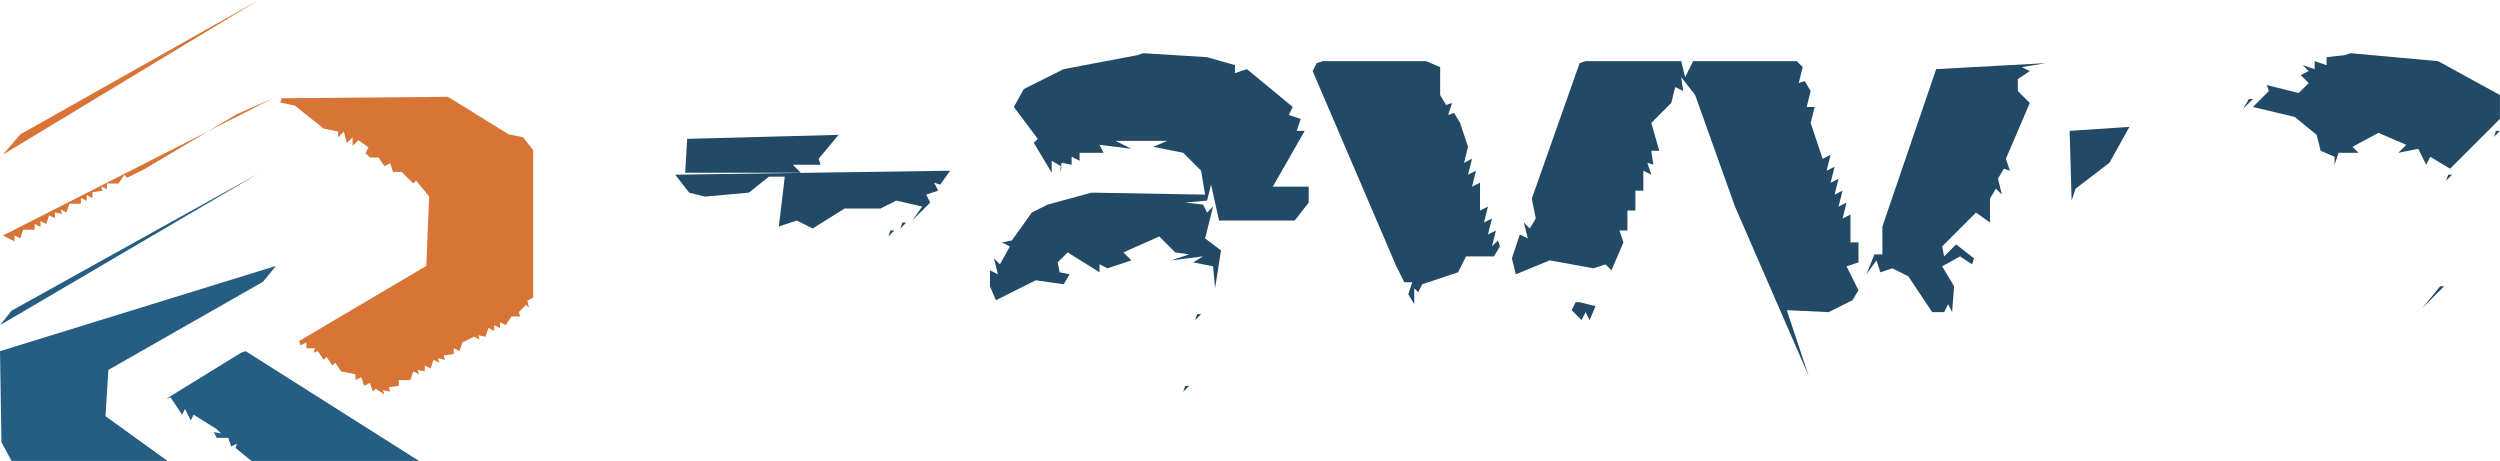
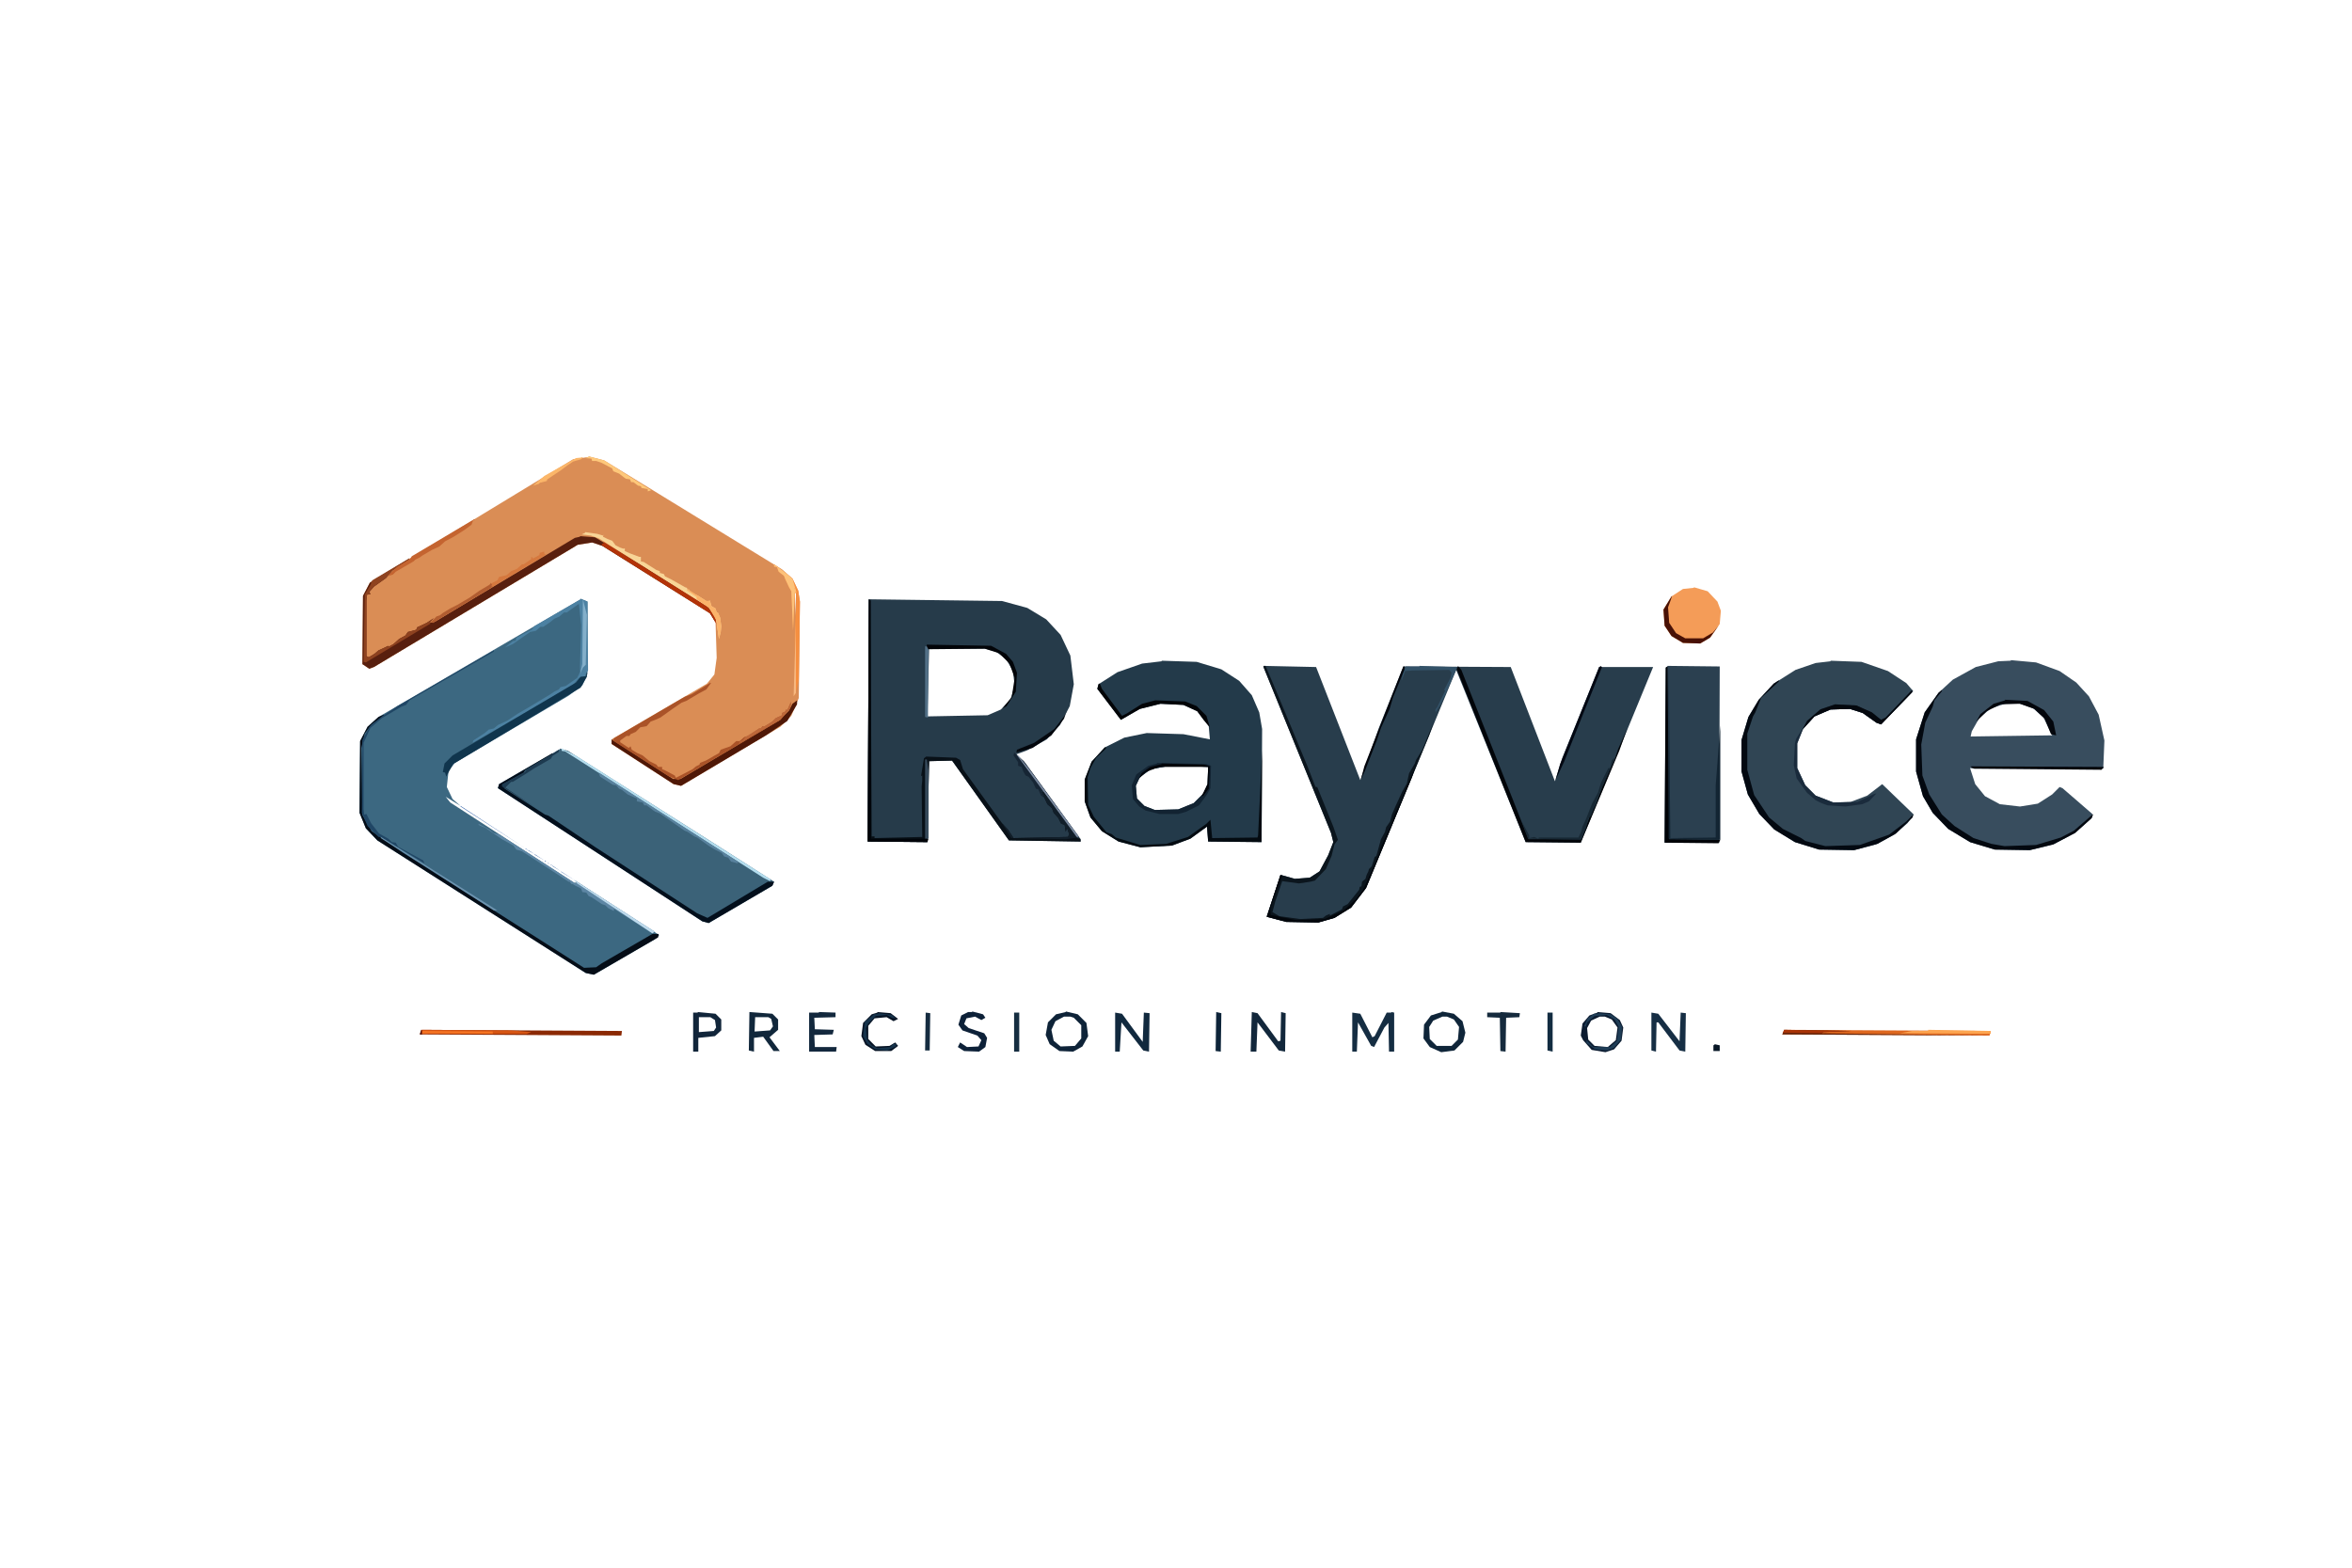
- <svg xmlns="http://www.w3.org/2000/svg" viewBox="0 0 627.5 115.7">
-   <path d="M64.92 0.00L5.08 33.73L0.73 38.81Z M68.55 24.66L59.48 28.65L36.27 42.44L31.92 44.61L31.19 43.89L29.74 46.06L26.84 46.06L26.84 47.51L25.39 46.79L25.75 47.88L23.21 48.24L23.21 49.69L21.76 48.96L21.76 50.41L20.31 49.69L20.31 51.14L17.41 51.14L16.68 53.32L15.23 52.59L15.60 53.68L13.78 53.32L13.78 54.77L12.33 54.04L11.61 56.22L10.16 55.49L10.16 56.94L8.70 56.22L8.70 57.67L5.80 57.67L5.08 59.84L3.63 59.12L3.63 60.57L0.73 59.12Z M70.73 24.66L70.36 25.75L73.99 26.48L81.24 32.28L84.87 33.01L84.87 34.46L86.32 33.01L87.05 35.91L88.50 34.46L88.50 36.63L89.95 35.18L92.49 36.99L91.76 38.45L92.85 39.53L95.03 39.53L96.48 41.71L97.93 40.98L98.65 43.16L100.83 43.16L103.73 46.06L104.46 45.34L107.72 49.33L107.00 66.74L75.08 85.60L75.44 86.68L76.89 85.96L76.89 87.41L79.07 87.41L78.71 88.50L79.79 88.14L81.24 90.31L81.97 89.59L83.42 91.76L84.15 91.04L85.60 93.21L89.22 93.94L89.22 95.39L90.67 94.66L91.40 96.84L92.85 96.11L93.58 98.29L94.30 97.57L96.48 99.02L96.11 97.93L97.93 98.29L97.57 97.20L100.10 96.84L100.10 95.39L103.01 95.39L103.73 93.21L105.18 93.94L104.82 92.85L106.63 93.21L106.63 91.76L108.08 92.49L108.81 90.31L110.26 91.04L109.90 89.95L111.71 90.31L111.35 89.22L113.89 88.86L113.89 87.41L115.34 88.14L116.06 85.96L118.96 84.51L120.42 85.23L120.05 84.15L121.87 84.51L122.59 82.33L124.04 83.06L124.04 81.61L125.49 82.33L125.49 80.88L126.94 81.61L128.39 79.43L130.57 79.43L130.21 78.34L132.02 76.53L132.75 77.25L132.38 75.44L133.83 74.72L133.83 37.72L131.30 34.46L127.67 33.73L112.44 24.30Z M80.88 30.47L80.88 31.19Z M82.33 31.19L82.33 31.92Z M130.93 35.54L131.30 35.91Z M108.45 50.78L108.45 51.50Z" fill="#D77436" />
-   <path d="M64.92 43.52L2.90 77.98L0.00 81.61Z M69.27 66.74L66.01 70.73L27.20 92.85L26.48 104.46L42.07 115.70L2.90 115.70L0.36 110.98L0.00 88.14Z M60.57 88.50L41.71 100.10L42.80 99.74L45.70 104.09L46.43 102.64L47.88 105.54L48.60 104.09L54.40 107.72L55.49 108.81L53.68 108.45L54.40 109.90L57.31 109.90L58.03 112.07L59.48 111.35L59.12 112.44L63.11 115.70L105.18 115.70L61.66 88.14Z M0.36 114.61L0.73 114.97Z" fill="#265E83" />
-   <path d="M285.48 13.85L266.98 17.35L256.98 22.35L254.48 26.85L260.48 34.85L259.48 35.85L263.98 43.35L263.98 40.35L266.48 41.85L265.98 43.35L266.48 40.85L268.98 41.35L268.98 39.35L270.98 40.35L270.98 38.35L276.98 38.35L275.98 36.35L283.98 37.35L279.98 35.35L292.98 35.35L289.48 36.85L296.98 38.35L301.48 42.85L302.48 48.85L273.98 48.35L262.98 51.35L258.98 53.35L253.98 60.35L251.48 60.85L253.48 61.85L250.98 66.35L249.48 64.85L250.48 68.85L248.48 67.85L248.48 71.85L249.98 75.35L259.98 70.35L266.98 71.35L268.48 68.85L265.98 68.35L265.48 65.85L267.98 63.35L275.98 68.35L275.98 66.35L277.98 67.35L283.98 65.35L281.98 63.35L290.98 59.35L294.98 63.35L298.48 63.85L293.98 65.35L301.98 64.35L299.48 65.85L304.48 66.85L304.98 72.35L306.48 62.85L302.48 59.85L304.48 51.85L302.98 53.35L301.98 51.35L297.48 50.85L302.98 50.35L303.98 46.35L305.98 55.35L324.98 55.35L328.48 50.85L328.48 46.85L319.48 46.85L327.48 32.85L325.48 32.85L326.48 29.85L323.48 28.85L324.48 26.85L312.98 17.35L309.98 18.35L309.98 16.35L302.98 14.35L286.98 13.35Z M588.48 13.85L583.98 14.35L583.98 16.35L580.98 15.35L580.98 17.35L577.98 16.35L579.48 17.85L577.48 18.85L579.48 20.85L576.98 23.35L568.98 21.35L569.48 22.85L565.48 26.85L575.98 29.35L581.48 33.85L582.48 37.85L585.98 39.35L585.98 41.35L586.98 38.35L591.98 38.35L590.48 36.85L596.98 33.35L603.98 36.35L601.98 38.35L606.98 37.35L608.98 41.35L609.98 39.35L614.98 42.35L627.48 29.85L627.48 23.85L611.98 15.35L589.98 13.35Z M170.48 15.85L170.48 16.85Z M330.48 15.85L329.48 17.85L350.48 66.85L352.48 70.85L354.48 70.85L353.48 73.85L354.98 76.35L354.98 72.35L355.98 73.35L356.98 71.35L365.98 68.35L367.98 64.35L374.98 64.35L376.48 61.85L375.98 60.35L374.48 61.85L375.48 57.85L373.48 58.85L374.48 54.85L372.48 55.85L373.48 51.85L371.48 52.85L371.48 45.85L369.48 46.85L370.48 42.85L368.48 43.85L369.48 39.85L367.48 40.85L368.48 36.85L366.48 30.85L364.98 28.35L363.48 28.85L364.48 25.85L362.98 26.35L361.48 23.85L361.48 16.85L357.98 15.35L331.98 15.35Z M396.48 15.85L384.48 49.85L385.48 54.85L383.98 57.35L382.48 55.85L383.48 59.85L381.48 58.85L379.48 64.85L380.48 68.85L388.98 65.35L399.98 67.35L402.98 66.35L404.48 67.85L407.48 60.85L406.48 57.85L408.48 57.85L408.48 52.85L410.48 52.85L410.48 47.85L412.48 47.85L412.48 42.85L414.48 43.85L413.48 40.85L414.98 41.35L414.48 37.85L416.48 37.85L414.48 30.85L419.48 25.85L420.48 21.85L422.48 22.85L421.98 19.35L425.48 23.85L435.48 51.85L453.98 94.35L448.48 77.85L458.98 78.35L464.98 75.35L466.48 72.85L463.48 66.85L466.48 65.85L466.48 60.85L464.48 60.85L464.48 53.85L462.48 54.85L463.48 50.85L461.48 51.85L462.48 47.85L460.48 48.85L461.48 44.85L459.48 45.85L460.48 41.85L458.48 42.85L459.48 38.85L457.48 39.85L454.48 30.85L455.48 26.85L453.48 26.85L454.48 22.85L452.98 20.35L451.48 20.85L452.48 16.85L450.98 15.35L424.98 15.35L422.98 19.35L421.98 15.35L397.98 15.35Z M486.48 15.85L486.48 16.85Z M513.48 15.85L507.48 16.85L509.48 17.85L506.48 19.85L506.48 22.85L509.48 25.85L503.48 39.85L504.48 42.85L502.98 42.35L501.48 44.85L502.48 48.85L500.98 47.35L499.48 49.85L499.48 55.85L495.98 53.35L487.48 61.85L487.98 64.35L490.98 61.35L495.48 64.85L494.98 66.35L491.98 64.35L487.48 66.85L490.48 71.85L489.98 78.35L488.98 76.35L487.98 78.35L484.98 78.35L478.98 69.35L474.98 67.35L471.98 68.35L470.98 65.35L468.48 68.85L470.48 63.85L472.48 63.85L472.48 56.85L485.98 17.35Z M518.48 15.85L518.98 16.35Z M172.48 16.85L172.48 17.85Z M396.48 16.85L396.98 17.35Z M450.48 16.85L450.48 17.85Z M513.48 17.85L513.98 18.35Z M518.48 17.85L518.48 18.85Z M575.48 17.85L575.98 18.35Z M614.48 17.85L614.98 18.35Z M312.48 18.85L312.98 19.35Z M573.48 18.85L573.98 19.35Z M571.48 19.85L571.98 20.35Z M168.48 20.85L168.48 21.85Z M622.48 21.85L622.98 22.35Z M318.48 22.85L318.98 23.35Z M362.48 22.85L362.98 23.35Z M452.48 22.85L452.98 23.35Z M511.48 22.85L511.98 23.35Z M319.48 23.85L319.98 24.35Z M484.48 23.85L484.98 24.35Z M320.48 24.85L320.98 25.35Z M420.48 24.85L420.48 25.85Z M510.48 24.85L510.98 25.35Z M564.48 24.85L562.98 27.35L565.48 24.85Z M239.48 25.85L239.48 26.85Z M321.48 25.85L321.98 26.35Z M211.48 26.85L211.48 27.85Z M322.48 26.85L322.98 27.35Z M419.48 27.85L419.98 28.35Z M509.48 27.85L509.48 28.85Z M324.48 29.85L324.98 30.35Z M455.48 29.85L455.98 30.35Z M364.48 30.85L364.98 31.35Z M418.48 30.85L418.98 31.35Z M508.48 30.85L508.98 31.35Z M541.48 30.85L541.48 31.85Z M559.48 30.85L559.98 31.35Z M238.48 31.85L238.48 32.85Z M534.48 31.85L529.48 40.85L520.98 47.35L519.98 50.35L519.48 32.85Z M239.48 32.85L239.48 33.85Z M417.48 32.85L417.48 33.85Z M456.48 32.85L456.98 33.35Z M507.48 32.85L507.98 33.35Z M626.48 32.85L625.98 34.35L627.48 32.85Z M210.48 33.85L205.48 39.85L205.98 41.35L198.98 41.35L200.98 43.35L171.98 43.35L172.48 34.85Z M365.48 33.85L365.48 34.85Z M557.48 33.85L557.98 34.35Z M327.48 34.85L327.48 35.85Z M457.48 34.85L457.48 35.85Z M416.48 35.85L416.98 36.35Z M506.48 35.85L506.98 36.35Z M556.48 35.85L556.98 36.35Z M366.48 36.85L366.48 37.85Z M594.48 36.85L594.98 37.35Z M599.48 36.85L595.98 37.35Z M168.48 37.85L168.48 38.85Z M505.48 37.85L505.48 38.85Z M555.48 37.85L555.98 38.35Z M237.48 38.85L237.48 39.85Z M328.48 38.85L328.98 39.35Z M605.48 38.85L605.98 39.35Z M167.48 39.85L164.98 40.35Z M554.48 39.85L554.48 40.85Z M238.48 40.85L238.48 41.85Z M504.48 40.85L504.98 41.35Z M236.48 41.85L236.48 42.85Z M238.48 42.85L235.98 46.35L234.48 45.85L235.48 47.85L232.48 48.85L233.48 50.85L228.98 55.35L231.48 51.85L224.98 50.35L220.98 52.35L211.98 52.35L203.98 57.35L199.98 55.35L195.48 56.85L196.98 44.35L192.98 44.35L187.98 48.35L176.98 49.35L172.98 48.35L169.48 43.85Z M478.48 42.85L478.98 43.35Z M553.48 42.85L553.48 43.85Z M235.48 43.85L235.48 44.85Z M614.48 43.85L613.98 45.35L615.48 43.85Z M329.48 44.85L329.48 45.85Z M477.48 45.85L477.98 46.35Z M502.48 45.85L502.98 46.35Z M552.48 45.85L552.48 46.85Z M580.48 46.85L580.98 47.35Z M305.48 48.85L305.48 49.85Z M285.48 49.85L281.98 50.35Z M385.48 49.85L385.48 50.85Z M500.48 50.85L500.98 51.35Z M551.48 50.85L551.48 51.85Z M383.48 52.85L383.48 53.85Z M498.48 52.85L498.48 53.85Z M578.48 52.85L578.98 53.35Z M346.48 54.85L346.98 55.35Z M226.48 55.85L225.98 57.35L227.48 55.85Z M407.48 55.85L407.98 56.35Z M496.48 55.85L496.98 56.35Z M223.48 57.85L222.98 59.35L224.48 57.85Z M495.48 57.85L495.48 58.85Z M497.48 57.85L497.98 58.35Z M257.48 58.85L254.48 60.85L253.98 64.35L259.48 61.85L260.48 59.85L258.48 58.85Z M348.48 59.85L348.98 60.35Z M405.48 59.85L405.48 60.85Z M494.48 60.85L494.98 61.35Z M349.48 61.85L349.98 62.35Z M381.48 61.85L381.48 62.85Z M551.48 61.85L551.48 62.85Z M404.48 62.85L404.98 63.35Z M495.48 62.85L495.98 63.35Z M376.48 63.85L376.48 64.85Z M466.48 63.85L466.98 64.35Z M380.48 64.85L380.48 65.85Z M403.48 64.85L403.48 65.85Z M578.48 64.85L578.98 65.35Z M182.48 65.85L176.98 66.35Z M467.48 65.85L467.48 66.85Z M377.48 66.85L377.48 67.85Z M493.48 67.85L493.98 68.35Z M579.48 67.85L579.98 68.35Z M352.48 68.85L352.98 69.35Z M552.48 68.85L552.48 69.85Z M402.48 69.85L402.48 70.85Z M490.48 69.85L490.98 70.35Z M492.48 69.85L492.98 70.35Z M401.48 71.85L401.48 72.85Z M402.48 71.85L402.48 72.85Z M491.48 71.85L491.48 72.85Z M581.48 71.85L581.98 72.35Z M612.48 71.85L607.98 77.35L613.48 71.85Z M614.48 71.85L614.98 72.35Z M553.48 72.85L553.98 73.35Z M194.48 73.85L192.48 74.85Z M302.48 74.85L302.48 75.85Z M400.48 74.85L400.98 75.35Z M490.48 74.85L490.98 75.35Z M395.48 75.85L394.48 77.85L396.98 80.35L397.98 78.35L398.98 80.35L400.48 76.85L396.48 75.85Z M554.48 75.85L554.98 76.35Z M398.48 76.85L398.48 77.85Z M586.48 76.85L586.98 77.35Z M620.48 76.85L620.98 77.35Z M555.48 77.85L555.98 78.35Z M605.48 77.85L605.98 78.35Z M300.48 78.85L299.98 80.35L301.48 78.85Z M603.48 78.85L603.98 79.35Z M488.48 79.85L488.98 80.35Z M556.48 79.85L556.98 80.35Z M593.48 79.85L593.98 80.35Z M599.48 79.85L599.98 80.35Z M248.48 80.85L248.48 81.85Z M357.48 81.85L357.48 82.85Z M397.48 81.85L397.48 82.85Z M487.48 81.85L487.48 82.85Z M557.48 81.85L557.98 82.35Z M626.48 81.85L626.98 82.35Z M249.48 84.85L249.48 85.85Z M396.48 84.85L396.98 85.35Z M486.48 84.85L486.98 85.35Z M559.48 84.85L559.98 85.35Z M359.48 86.85L359.48 87.85Z M395.48 86.85L395.48 87.85Z M485.48 86.85L485.48 87.85Z M561.48 87.85L561.98 88.35Z M394.48 89.85L394.98 90.35Z M484.48 89.85L484.98 90.35Z M393.48 91.85L393.48 92.85Z M483.48 91.85L483.48 92.85Z M623.48 93.85L623.98 94.35Z M392.48 94.85L392.98 95.35Z M482.48 94.85L482.98 95.35Z M569.48 94.85L569.98 95.35Z M454.48 95.85L454.48 96.85Z M620.48 95.85L620.98 96.35Z M297.48 96.85L296.98 98.35L298.48 96.85Z M391.48 96.85L391.48 97.85Z M456.48 96.85L456.98 97.35Z M481.48 96.85L481.98 97.35Z M572.48 96.85L572.98 97.35Z M574.48 97.85L574.98 98.35Z M617.48 97.85L617.98 98.35Z M364.48 98.85L364.48 99.85Z M455.48 98.85L455.98 99.35Z M576.48 98.85L576.98 99.35Z M615.48 98.85L615.98 99.35Z M390.48 99.85L390.98 100.35Z M480.48 99.85L480.98 100.35Z M579.48 99.85L579.98 100.35Z M612.48 99.85L612.98 100.35Z M456.48 100.85L456.98 101.35Z M582.48 100.85L582.98 101.35Z M609.48 100.85L609.98 101.35Z M586.48 101.85L586.98 102.35Z M604.48 101.85L604.98 102.35Z" fill="#224A67" />
+ <svg xmlns="http://www.w3.org/2000/svg" version="1.1" width="4242" height="2828" viewBox="0 0 4096 2731" role="img">
+   <path d="M1025 795 L1052 802 L1362 992 L1380 1008 L1390 1029 L1393 1048 L1391 1216 L1378 1247 L1359 1266 L1186 1369 L1173 1366 L1065 1296 L1065 1288 L1231 1191 L1244 1175 L1248 1146 L1246 1084 L1236 1068 L1049 951 L1031 945 L1006 949 L651 1162 L643 1165 L631 1157 L632 1038 L644 1015 L998 800 L1025 796 Z M1383 1024 L1384 1027 L1384 1024 Z M1384 1032 L1386 1073 L1386 1032 Z " fill="#DA8D55" />
+   <path d="M1011 1043 L1023 1048 L1023 1174 L1014 1194 L990 1212 L792 1329 L781 1343 L778 1371 L788 1392 L802 1404 L776 1388 L784 1398 L1000 1538 L1005 1537 L1000 1533 L1148 1629 L1139 1637 L1034 1698 L1020 1695 L657 1464 L637 1443 L626 1416 L627 1291 L640 1266 L659 1249 L1011 1044 Z " fill="#3C6881" />
+   <path d="M2201 1160 L2292 1162 L2369 1359 L2401 1269 L2444 1161 L2631 1162 L2708 1361 L2721 1320 L2785 1162 L2879 1162 L2753 1468 L2657 1467 L2536 1167 L2379 1547 L2353 1581 L2324 1599 L2296 1607 L2240 1606 L2206 1597 L2230 1524 L2255 1531 L2281 1529 L2298 1518 L2313 1490 L2322 1467 L2318 1451 L2200 1161 L2201 1161 Z " fill="#283D4C" />
+   <path d="M1513 1044 L1745 1047 L1789 1059 L1822 1079 L1847 1106 L1864 1142 L1870 1192 L1863 1230 L1846 1263 L1823 1288 L1789 1307 L1770 1314 L1786 1330 L1882 1462 L1882 1466 L1757 1464 L1658 1325 L1618 1326 L1615 1467 L1511 1466 L1513 1045 Z M1618 1130 L1615 1248 L1720 1246 L1743 1236 L1760 1218 L1767 1194 L1764 1169 L1752 1148 L1734 1135 L1715 1130 Z " fill="#263B4A" />
+   <path d="M3502 1150 L3546 1154 L3587 1169 L3616 1189 L3638 1213 L3655 1245 L3665 1290 L3663 1339 L3438 1339 L3431 1338 L3440 1366 L3457 1387 L3483 1401 L3518 1405 L3549 1400 L3574 1384 L3587 1371 L3592 1373 L3644 1418 L3644 1424 L3614 1451 L3576 1471 L3535 1481 L3474 1480 L3431 1467 L3393 1444 L3366 1416 L3349 1387 L3337 1344 L3337 1288 L3352 1241 L3376 1207 L3401 1184 L3441 1162 L3480 1152 L3502 1151 Z M3495 1225 L3467 1234 L3447 1251 L3434 1274 L3432 1283 L3574 1281 L3559 1250 L3541 1234 L3518 1226 L3513 1225 Z " fill="#384D5E" />
+   <path d="M2023 1151 L2084 1153 L2127 1166 L2158 1186 L2180 1211 L2193 1241 L2198 1270 L2197 1467 L2104 1466 L2102 1440 L2073 1461 L2041 1473 L1986 1476 L1948 1466 L1919 1448 L1899 1424 L1889 1396 L1889 1358 L1901 1327 L1924 1302 L1958 1285 L1997 1277 L2061 1279 L2107 1288 L2105 1265 L2085 1239 L2061 1228 L2021 1226 L1985 1235 L1952 1254 L1911 1200 L1913 1192 L1946 1171 L1989 1156 L2023 1152 Z M2037 1334 L2004 1340 L1985 1354 L1978 1369 L1980 1391 L1993 1404 L2011 1411 L2052 1410 L2079 1399 L2096 1382 L2103 1366 L2104 1336 L2059 1334 Z " fill="#233A4A" />
+   <path d="M3188 1151 L3242 1153 L3288 1169 L3320 1190 L3332 1204 L3276 1262 L3268 1259 L3244 1242 L3222 1235 L3188 1236 L3160 1248 L3140 1270 L3130 1295 L3130 1338 L3144 1368 L3162 1386 L3193 1398 L3223 1397 L3252 1386 L3278 1366 L3333 1419 L3322 1434 L3299 1454 L3267 1471 L3229 1481 L3168 1480 L3126 1467 L3090 1445 L3064 1418 L3044 1384 L3033 1344 L3033 1289 L3045 1249 L3063 1219 L3089 1191 L3127 1167 L3162 1155 L3188 1152 Z " fill="#304554" />
+   <path d="M975 1304 L989 1308 L1243 1469 L1348 1536 L1345 1543 L1234 1608 L1223 1605 L867 1373 L869 1366 L975 1305 Z " fill="#3B6278" />
+   <path d="M2904 1160 L2995 1161 L2994 1468 L2899 1468 L2901 1163 L2904 1161 Z " fill="#2B4050" />
+   <path d="M1010 934 L1036 936 L1119 986 L1233 1058 L1246 1076 L1246 1084 L1236 1068 L1049 951 L1031 945 L1006 949 L651 1162 L643 1165 L631 1157 L632 1038 L644 1015 L714 972 L683 994 L672 1007 L651 1022 L643 1031 L645 1035 L639 1036 L638 1046 L638 1143 L642 1145 L652 1139 L659 1133 L670 1128 L676 1125 L676 1127 L685 1122 L695 1113 L706 1107 L710 1101 L725 1097 L726 1093 L743 1085 L755 1077 L748 1085 L759 1082 L1001 937 L1010 935 Z M641 1031 L642 1031 Z M694 1114 L695 1114 Z " fill="#581F0E" />
+   <path d="M2950 1023 L2974 1030 L2991 1048 L2997 1064 L2995 1087 L2979 1110 L2961 1121 L2931 1120 L2911 1108 L2899 1090 L2897 1062 L2911 1039 L2931 1026 L2950 1024 Z " fill="#F49C58" />
+   <path d="M1513 1044 L1516 1046 L1517 1260 L1518 1457 L1523 1457 L1523 1460 L1606 1458 L1605 1370 L1606 1360 L1606 1351 L1604 1352 L1609 1321 L1613 1318 L1665 1320 L1672 1324 L1677 1340 L1745 1434 L1756 1446 L1765 1460 L1860 1458 L1862 1453 L1858 1442 L1856 1449 L1854 1437 L1848 1435 L1843 1425 L1835 1416 L1832 1408 L1824 1401 L1817 1386 L1814 1380 L1819 1380 L1876 1460 L1881 1461 L1882 1466 L1757 1464 L1658 1325 L1618 1326 L1615 1467 L1511 1466 L1513 1045 Z M1605 1409 L1605 1410 Z M1604 1452 L1604 1453 Z " fill="#081017" />
+   <path d="M2201 1160 L2204 1160 L2226 1212 L2277 1335 L2291 1371 L2294 1371 L2322 1440 L2330 1463 L2324 1471 L2319 1491 L2309 1514 L2290 1534 L2282 1536 L2262 1539 L2233 1535 L2228 1550 L2221 1570 L2216 1589 L2228 1596 L2264 1601 L2304 1599 L2309 1595 L2316 1592 L2316 1595 L2337 1584 L2339 1579 L2347 1575 L2367 1550 L2368 1545 L2371 1544 L2372 1536 L2378 1531 L2380 1524 L2383 1518 L2384 1514 L2389 1509 L2394 1493 L2397 1491 L2405 1462 L2412 1449 L2414 1441 L2421 1431 L2424 1419 L2431 1403 L2442 1379 L2450 1365 L2454 1347 L2464 1330 L2466 1324 L2477 1306 L2498 1255 L2489 1281 L2379 1547 L2353 1581 L2324 1599 L2296 1607 L2240 1606 L2206 1597 L2230 1524 L2255 1531 L2281 1529 L2298 1518 L2313 1490 L2322 1467 L2318 1451 L2200 1161 L2201 1161 Z M2412 1448 L2413 1448 Z M2331 1458 L2331 1460 Z M2381 1516 L2381 1517 Z M2381 1518 L2381 1521 L2381 1519 Z " fill="#0B151D" />
+   <path d="M668 1244 L668 1247 L647 1262 L635 1278 L629 1303 L631 1420 L647 1448 L701 1485 L970 1656 L1017 1686 L1038 1685 L1048 1678 L1136 1627 L1147 1627 L1146 1633 L1034 1698 L1020 1695 L657 1464 L637 1443 L626 1416 L627 1291 L640 1266 L659 1249 L668 1245 Z " fill="#050D17" />
+   <path d="M962 1311 L962 1314 L914 1342 L912 1346 L874 1367 L879 1374 L949 1419 L955 1421 L1037 1476 L1214 1591 L1223 1595 L1232 1599 L1337 1536 L1348 1536 L1345 1543 L1234 1608 L1223 1605 L867 1373 L869 1366 L962 1312 Z " fill="#030F1C" />
+   <path d="M3382 1200 L3382 1204 L3369 1220 L3366 1231 L3353 1259 L3346 1297 L3348 1351 L3360 1384 L3382 1419 L3404 1439 L3437 1460 L3468 1470 L3491 1474 L3546 1472 L3589 1459 L3612 1447 L3642 1421 L3646 1418 L3642 1426 L3614 1451 L3576 1471 L3535 1481 L3474 1480 L3431 1467 L3393 1444 L3366 1416 L3349 1387 L3337 1344 L3337 1288 L3352 1241 L3376 1207 L3382 1202 Z " fill="#03080F" />
+   <path d="M3098 1184 L3098 1187 L3067 1216 L3057 1241 L3053 1248 L3043 1278 L3043 1341 L3055 1385 L3081 1424 L3105 1444 L3137 1460 L3144 1465 L3179 1474 L3239 1472 L3290 1454 L3320 1431 L3332 1419 L3331 1424 L3302 1452 L3270 1470 L3229 1481 L3168 1480 L3126 1467 L3090 1445 L3064 1418 L3044 1384 L3033 1344 L3033 1289 L3045 1249 L3063 1219 L3089 1191 L3098 1185 Z " fill="#030911" />
+   <path d="M1011 1043 L1023 1048 L1024 1168 L1020 1174 L1019 1179 L1008 1181 L997 1194 L823 1294 L824 1290 L844 1277 L851 1271 L860 1269 L867 1263 L884 1255 L902 1243 L921 1232 L956 1211 L965 1205 L973 1201 L976 1197 L985 1195 L1005 1181 L1010 1171 L1010 1161 L1012 1089 L1008 1052 L995 1061 L987 1067 L982 1067 L974 1074 L965 1078 L959 1083 L946 1092 L941 1092 L933 1099 L923 1101 L910 1110 L893 1122 L879 1128 L893 1117 L898 1116 L899 1111 L927 1096 L930 1091 L1011 1044 Z M946 1089 L947 1089 Z M935 1097 L935 1098 Z M934 1098 L934 1099 Z M838 1280 L838 1281 Z " fill="#4C81A2" />
+   <path d="M3107 1794 L3467 1796 L3465 1804 L3104 1802 L3107 1795 Z " fill="#DE671E" />
+   <path d="M1022 1168 L1022 1179 L1011 1198 L789 1331 L779 1349 L777 1353 L775 1346 L771 1345 L774 1330 L788 1316 L1003 1189 L1011 1179 L1020 1178 L1022 1170 Z " fill="#10354D" />
+   <path d="M733 1794 L1083 1796 L1082 1804 L731 1802 L733 1795 Z " fill="#8B2904" />
+   <path d="M1388 1219 L1388 1227 L1371 1256 L1334 1281 L1186 1369 L1173 1366 L1065 1296 L1065 1288 L1172 1357 L1185 1357 L1357 1255 L1374 1238 L1380 1226 L1388 1220 Z " fill="#4F1807" />
+   <path d="M2539 1160 L2545 1167 L2628 1376 L2660 1457 L2662 1462 L2754 1462 L2769 1421 L2779 1402 L2791 1369 L2813 1320 L2818 1305 L2834 1269 L2820 1308 L2753 1468 L2657 1467 L2537 1166 L2539 1161 Z " fill="#020509" />
+   <path d="M1236 1189 L1238 1190 L1230 1201 L1217 1208 L1195 1221 L1187 1224 L1171 1235 L1150 1250 L1141 1254 L1133 1257 L1126 1265 L1115 1267 L1107 1275 L1098 1279 L1096 1282 L1091 1282 L1080 1290 L1080 1293 L1095 1303 L1098 1300 L1100 1306 L1110 1312 L1119 1316 L1131 1326 L1143 1332 L1146 1336 L1153 1336 L1153 1340 L1158 1342 L1175 1351 L1177 1355 L1206 1340 L1212 1335 L1218 1332 L1219 1329 L1229 1325 L1238 1320 L1243 1317 L1252 1312 L1255 1306 L1272 1300 L1282 1291 L1288 1291 L1296 1284 L1303 1282 L1322 1269 L1325 1269 L1328 1265 L1332 1265 L1345 1257 L1351 1251 L1362 1246 L1362 1242 L1367 1240 L1369 1236 L1371 1237 L1378 1222 L1376 1234 L1359 1254 L1181 1359 L1164 1352 L1067 1290 L1069 1286 L1192 1214 L1205 1209 L1236 1190 Z M1096 1278 L1097 1278 Z M1095 1279 L1096 1279 Z M1221 1205 L1221 1206 Z M1328 1264 L1328 1265 Z M1219 1327 L1219 1328 Z M1220 1328 L1220 1329 Z " fill="#AA5328" />
+   <path d="M1926 1301 L1926 1304 L1909 1320 L1899 1338 L1894 1354 L1895 1402 L1905 1423 L1927 1450 L1936 1453 L1943 1459 L1986 1472 L2031 1470 L2069 1458 L2101 1435 L2108 1428 L2111 1460 L2190 1459 L2191 1455 L2198 1307 L2197 1467 L2104 1466 L2102 1440 L2073 1461 L2041 1473 L1986 1476 L1948 1466 L1919 1448 L1899 1424 L1889 1396 L1889 1358 L1901 1327 L1924 1302 L1926 1302 Z M2177 1458 L2177 1459 Z " fill="#040B11" />
+   <path d="M2904 1160 L2907 1462 L2996 1463 L2993 1469 L2899 1468 L2901 1163 L2904 1161 Z " fill="#000307" />
+   <path d="M3330 1201 L3330 1206 L3276 1262 L3268 1259 L3244 1242 L3222 1235 L3188 1236 L3160 1248 L3140 1270 L3130 1295 L3130 1338 L3144 1368 L3162 1386 L3193 1398 L3235 1397 L3262 1384 L3268 1382 L3255 1396 L3243 1401 L3214 1405 L3183 1403 L3177 1401 L3170 1398 L3162 1394 L3147 1381 L3134 1363 L3129 1356 L3124 1333 L3126 1295 L3128 1287 L3149 1254 L3172 1235 L3196 1227 L3233 1229 L3260 1241 L3276 1254 L3284 1250 L3330 1202 Z M3255 1393 L3256 1393 Z M3254 1394 L3255 1394 Z M3239 1401 L3240 1401 Z " fill="#1A2B3C" />
+   <path d="M2015 1329 L2101 1331 L2109 1334 L2108 1373 L2102 1384 L2088 1403 L2080 1407 L2066 1414 L2052 1418 L2019 1418 L1995 1412 L1984 1405 L1973 1392 L1971 1368 L1979 1349 L2000 1334 L2015 1330 Z M2037 1334 L2004 1340 L1985 1354 L1978 1369 L1980 1391 L1993 1404 L2011 1411 L2052 1410 L2079 1399 L2096 1382 L2103 1366 L2104 1336 L2059 1334 Z M1971 1363 L1971 1364 Z " fill="#122332" />
+   <path d="M2423 1763 L2428 1764 L2428 1832 L2419 1832 L2418 1782 L2411 1790 L2393 1824 L2388 1822 L2365 1781 L2363 1832 L2355 1832 L2355 1764 L2369 1766 L2390 1807 L2394 1805 L2415 1764 L2423 1764 Z " fill="#152D42" />
+   <path d="M1513 1044 L1516 1046 L1517 1461 L1617 1461 L1615 1467 L1511 1466 L1513 1045 Z " fill="#000409" />
+   <path d="M1022 926 L1022 927 Z M1019 927 L1040 930 L1050 933 L1051 931 L1050 935 L1058 939 L1066 942 L1072 950 L1080 954 L1086 956 L1088 955 L1088 960 L1097 964 L1113 970 L1116 970 L1116 978 L1121 979 L1143 993 L1149 995 L1149 998 L1156 1000 L1158 1004 L1170 1010 L1193 1023 L1196 1024 L1198 1028 L1199 1026 L1203 1032 L1216 1038 L1230 1047 L1234 1047 L1236 1046 L1239 1056 L1246 1060 L1248 1067 L1250 1067 L1254 1076 L1256 1091 L1255 1101 L1252 1113 L1247 1080 L1235 1059 L1043 938 L1029 933 L1013 931 L1019 928 Z M1043 930 L1043 931 Z " fill="#F8D597" />
+   <path d="M2180 1763 L2190 1765 L2226 1814 L2230 1813 L2231 1763 L2239 1765 L2238 1832 L2227 1830 L2190 1781 L2188 1832 L2178 1832 L2180 1764 Z " fill="#12273B" />
+   <path d="M1348 983 L1368 998 L1380 1008 L1390 1029 L1393 1048 L1391 1184 L1384 1213 L1384 1108 L1387 1035 L1384 1032 L1381 1098 L1378 1030 L1374 1023 L1367 1008 L1366 1005 L1365 1003 L1356 996 L1353 988 L1348 987 Z M1383 1024 L1384 1027 L1384 1024 Z " fill="#F68F40" />
+   <path d="M1942 1764 L1954 1766 L1990 1815 L1992 1764 L2002 1765 L2001 1832 L1991 1830 L1953 1781 L1950 1832 L1942 1832 L1942 1766 Z " fill="#11293E" />
+   <path d="M2876 1764 L2888 1766 L2925 1814 L2927 1764 L2936 1765 L2935 1832 L2925 1830 L2888 1781 L2885 1781 L2884 1832 L2876 1830 Z " fill="#162E44" />
+   <path d="M2511 1762 L2532 1766 L2547 1779 L2552 1799 L2548 1815 L2533 1830 L2510 1833 L2490 1824 L2479 1809 L2480 1785 L2492 1769 L2511 1763 Z M2512 1771 L2496 1778 L2489 1789 L2490 1810 L2502 1822 L2528 1822 L2539 1811 L2541 1789 L2532 1776 L2520 1771 Z " fill="#0F2539" />
+   <path d="M1856 1762 L1877 1767 L1892 1782 L1895 1805 L1885 1823 L1869 1832 L1845 1831 L1828 1819 L1821 1803 L1825 1781 L1839 1767 L1856 1763 Z M1853 1771 L1838 1779 L1831 1794 L1835 1813 L1847 1823 L1872 1822 L1883 1809 L1883 1786 L1870 1773 L1864 1771 Z " fill="#0E2338" />
+   <path d="M1305 1763 L1345 1766 L1355 1776 L1355 1794 L1340 1807 L1358 1831 L1347 1831 L1329 1806 L1313 1808 L1313 1832 L1304 1830 L1305 1764 Z M1315 1772 L1314 1797 L1341 1795 L1346 1788 L1343 1775 L1338 1772 Z " fill="#11273B" />
+   <path d="M2906 1160 L2909 1460 L2988 1459 L2988 1368 L2996 1263 L2996 1463 L2906 1461 Z " fill="#132533" />
+   <path d="M2782 1763 L2805 1765 L2821 1777 L2827 1790 L2824 1813 L2811 1828 L2796 1833 L2772 1829 L2757 1812 L2753 1804 L2756 1783 L2768 1769 L2782 1764 Z M2786 1771 L2771 1778 L2764 1791 L2766 1811 L2777 1822 L2800 1824 L2814 1812 L2817 1790 L2807 1776 L2795 1771 Z " fill="#0B1B30" />
+   <path d="M1051 944 L1232 1057 L1245 1074 L1248 1088 L1237 1069 L1048 950 L1048 947 L1051 947 Z " fill="#B33308" />
+   <path d="M833 1435 L852 1445 L859 1451 L870 1454 L1002 1539 L1005 1537 L1000 1533 L1140 1623 L1136 1626 L1069 1583 L1069 1587 L1059 1582 L1054 1577 L1048 1575 L1030 1563 L1025 1561 L1021 1555 L1014 1554 L1012 1548 L1002 1543 L997 1540 L995 1540 L992 1536 L990 1536 L975 1526 L909 1483 L899 1480 L894 1473 L874 1462 L845 1442 L835 1438 L833 1436 Z " fill="#5D86A4" />
+   <path d="M712 972 L713 975 L683 994 L672 1007 L651 1022 L643 1031 L645 1035 L639 1036 L638 1046 L638 1143 L642 1145 L652 1139 L659 1133 L670 1128 L676 1125 L676 1127 L685 1122 L695 1113 L706 1107 L710 1101 L725 1097 L726 1093 L743 1085 L755 1077 L748 1085 L750 1086 L637 1154 L633 1153 L635 1036 L645 1019 L648 1011 L712 973 Z M641 1031 L642 1031 Z M694 1114 L695 1114 Z " fill="#8E421F" />
+   <path d="M2466 1332 L2459 1354 L2379 1547 L2353 1581 L2324 1599 L2296 1607 L2240 1606 L2206 1597 L2230 1524 L2233 1526 L2220 1560 L2212 1584 L2213 1594 L2258 1603 L2307 1601 L2341 1585 L2362 1566 L2373 1551 L2377 1543 L2391 1513 L2402 1487 L2404 1478 L2423 1437 L2429 1418 L2443 1389 L2450 1370 L2466 1333 Z " fill="#02060B" />
+   <path d="M1426 1763 L1455 1764 L1455 1772 L1418 1773 L1419 1793 L1452 1794 L1450 1802 L1418 1803 L1419 1824 L1457 1824 L1456 1832 L1409 1832 L1409 1764 L1426 1764 Z " fill="#13283D" />
+   <path d="M1915 1190 L1919 1200 L1954 1247 L1962 1243 L1989 1226 L2012 1220 L2064 1222 L2084 1230 L2101 1247 L2107 1267 L2096 1254 L2085 1239 L2061 1228 L2021 1226 L1985 1235 L1952 1254 L1911 1200 L1913 1192 L1915 1191 Z " fill="#020407" />
+   <path d="M860 1132 L860 1135 L713 1220 L707 1228 L699 1231 L665 1251 L645 1268 L633 1294 L633 1409 L634 1419 L638 1418 L646 1434 L660 1452 L676 1461 L682 1467 L689 1468 L693 1475 L704 1481 L737 1499 L739 1504 L678 1467 L663 1458 L659 1458 L640 1439 L630 1416 L631 1289 L644 1265 L665 1248 L692 1230 L860 1133 Z M670 1456 L670 1457 Z " fill="#204665" />
+   <path d="M978 1304 L1002 1316 L1342 1532 L1341 1535 L1329 1529 L984 1309 L978 1308 Z " fill="#B4DDEE" />
+   <path d="M1215 1763 L1246 1766 L1256 1776 L1256 1795 L1245 1805 L1216 1808 L1216 1832 L1207 1832 L1207 1764 L1215 1764 Z M1217 1772 L1217 1798 L1243 1796 L1247 1790 L1245 1777 L1237 1772 Z " fill="#11253A" />
+   <path d="M3107 1794 L3224 1796 L3175 1798 L3173 1800 L3465 1804 L3104 1802 L3107 1795 Z " fill="#63250D" />
+   <path d="M1693 1762 L1712 1767 L1716 1773 L1709 1777 L1698 1771 L1683 1774 L1679 1784 L1687 1791 L1714 1800 L1719 1808 L1716 1824 L1705 1832 L1679 1831 L1668 1824 L1672 1816 L1684 1824 L1704 1823 L1709 1812 L1702 1804 L1676 1795 L1669 1785 L1674 1769 L1686 1763 L1693 1763 Z " fill="#0D2138" />
+   <path d="M1614 1123 L1726 1125 L1752 1139 L1764 1153 L1771 1172 L1769 1205 L1753 1230 L1746 1234 L1762 1214 L1767 1181 L1758 1156 L1740 1138 L1715 1130 L1615 1131 L1614 1129 Z " fill="#020408" />
+   <path d="M1528 1763 L1551 1765 L1564 1775 L1556 1779 L1544 1772 L1523 1774 L1512 1787 L1512 1810 L1525 1823 L1549 1822 L1559 1816 L1564 1822 L1552 1831 L1524 1831 L1507 1820 L1500 1805 L1503 1782 L1518 1767 L1528 1764 Z " fill="#061324" />
+   <path d="M735 1794 L890 1795 L925 1798 L917 1801 L734 1801 L735 1796 Z " fill="#D65513" />
+   <path d="M3433 1335 L3664 1336 L3660 1341 L3438 1339 L3432 1336 L3433 1336 Z " fill="#01040A" />
+   <path d="M947 959 L948 965 L951 966 L754 1085 L750 1084 L760 1074 L766 1072 L771 1068 L784 1060 L796 1054 L818 1041 L835 1029 L852 1019 L856 1016 L866 1011 L869 1005 L882 1002 L890 995 L900 991 L909 983 L912 983 L925 974 L925 970 L927 971 L928 973 L939 967 L940 963 L947 961 Z M926 974 L927 974 Z M759 1075 L760 1075 Z " fill="#D5783E" />
+   <path d="M3330 1201 L3330 1206 L3276 1262 L3268 1259 L3244 1242 L3222 1235 L3188 1236 L3160 1248 L3140 1270 L3137 1275 L3147 1256 L3170 1236 L3196 1227 L3233 1229 L3260 1241 L3276 1254 L3284 1250 L3330 1202 Z " fill="#04080E" />
+   <path d="M825 904 L827 906 L824 906 L821 914 L809 923 L790 935 L775 943 L765 952 L752 958 L735 968 L731 971 L723 975 L720 978 L689 996 L684 1001 L674 1004 L692 987 L714 974 L717 969 L825 905 Z M719 979 L719 980 Z M672 1005 L672 1006 Z " fill="#C46430" />
+   <path d="M1043 1346 L1285 1501 L1285 1504 L1273 1501 L1268 1494 L1261 1492 L1257 1486 L1245 1480 L1235 1474 L1214 1459 L1209 1457 L1197 1449 L1192 1447 L1149 1417 L1141 1414 L1138 1412 L1126 1403 L1122 1403 L1119 1398 L1109 1396 L1109 1391 L1093 1384 L1083 1376 L1078 1374 L1073 1368 L1067 1367 L1045 1353 L1043 1348 Z " fill="#58819D" />
+   <path d="M3492 1219 L3531 1221 L3560 1237 L3576 1257 L3581 1281 L3572 1279 L3561 1252 L3543 1235 L3518 1226 L3484 1227 L3460 1239 L3442 1257 L3449 1244 L3472 1226 L3492 1220 Z " fill="#03060C" />
+   <path d="M2613 1763 L2647 1765 L2646 1772 L2623 1773 L2622 1832 L2613 1831 L2612 1773 L2590 1772 L2590 1764 L2613 1764 Z " fill="#152A3D" />
+   <path d="M2912 1038 L2909 1047 L2905 1058 L2907 1085 L2919 1103 L2935 1112 L2966 1112 L2983 1102 L2993 1090 L2978 1111 L2961 1121 L2931 1120 L2911 1108 L2899 1090 L2897 1062 L2911 1039 L2912 1039 Z " fill="#481106" />
+   <path d="M2787 1160 L2790 1162 L2757 1244 L2724 1327 L2709 1359 L2717 1331 L2785 1162 L2787 1161 Z " fill="#020712" />
+   <path d="M1766 1311 L1783 1326 L1879 1458 L1875 1458 L1818 1379 L1813 1379 L1817 1387 L1820 1391 L1813 1386 L1808 1375 L1804 1374 L1799 1363 L1791 1353 L1786 1351 L1782 1344 L1779 1336 L1773 1334 L1773 1328 L1765 1316 L1766 1312 Z " fill="#162534" />
+   <path d="M2811 1317 L2811 1325 L2788 1376 L2771 1421 L2766 1426 L2762 1443 L2753 1463 L2661 1461 L2650 1431 L2663 1455 L2663 1460 L2672 1458 L2679 1461 L2680 1459 L2749 1459 L2754 1448 L2756 1440 L2762 1427 L2773 1399 L2783 1381 L2788 1364 L2801 1338 L2804 1338 L2807 1325 L2811 1320 Z M2790 1358 L2790 1359 Z M2789 1359 L2789 1360 Z M2766 1414 L2766 1415 Z M2672 1457 L2672 1458 Z " fill="#172834" />
+   <path d="M1815 1378 L1839 1407 L1876 1459 L1856 1462 L1761 1460 L1745 1434 L1756 1446 L1765 1460 L1860 1458 L1862 1453 L1858 1442 L1856 1449 L1854 1437 L1848 1435 L1843 1425 L1835 1416 L1832 1408 L1824 1401 L1817 1386 L1814 1380 L1815 1380 Z " fill="#111E29" />
+   <path d="M3358 1794 L3467 1796 L3467 1801 L3309 1800 L3330 1796 L3358 1796 Z " fill="#FDA550" />
+   <path d="M2472 1160 L2537 1162 L2536 1167 L2516 1212 L2508 1228 L2500 1241 L2500 1236 L2503 1232 L2517 1203 L2515 1202 L2526 1181 L2528 1172 L2524 1167 L2460 1168 L2447 1169 L2441 1186 L2443 1173 L2448 1161 L2472 1161 Z M2502 1232 L2502 1233 Z " fill="#335268" />
+   <path d="M733 1794 L735 1802 L1083 1802 L731 1802 L733 1795 Z " fill="#4E1009" />
+   <path d="M1015 1044 L1022 1071 L1020 1158 L1015 1163 L1010 1174 L1014 1157 L1015 1045 Z " fill="#83AFCA" />
+   <path d="M2446 1160 L2446 1166 L2426 1215 L2420 1235 L2405 1268 L2398 1289 L2377 1343 L2370 1358 L2376 1335 L2444 1161 L2446 1161 Z " fill="#02050C" />
+   <path d="M1611 1323 L1614 1323 L1617 1342 L1617 1461 L1611 1461 Z " fill="#35495A" />
+   <path d="M1025 795 L1052 802 L1134 854 L1128 856 L1128 852 L1117 850 L1116 847 L1111 846 L1103 840 L1099 840 L1097 835 L1090 834 L1087 832 L1078 825 L1068 821 L1066 816 L1047 806 L1038 803 L1031 803 L1030 799 L1019 798 L1025 796 Z M1128 851 L1129 851 Z " fill="#FEC87A" />
+   <path d="M1611 1126 L1614 1126 L1617 1132 L1616 1250 L1611 1249 Z " fill="#527087" />
+   <path d="M1766 1764 L1775 1764 L1775 1832 L1766 1832 L1766 1765 Z " fill="#162E41" />
+   <path d="M2023 1330 L2097 1332 L2107 1335 L2105 1374 L2095 1387 L2093 1386 L2103 1366 L2104 1336 L2019 1336 L1995 1345 L1983 1357 L1988 1347 L2003 1336 L2023 1331 Z " fill="#02050A" />
+   <path d="M2783 1765 L2805 1767 L2817 1775 L2825 1789 L2823 1811 L2811 1825 L2799 1830 L2778 1828 L2763 1817 L2763 1812 L2775 1824 L2804 1824 L2816 1813 L2819 1789 L2812 1776 L2798 1768 L2777 1770 L2764 1781 L2762 1788 L2759 1788 L2765 1774 L2776 1766 L2783 1766 Z " fill="#1F3D56" />
+   <path d="M2118 1763 L2127 1765 L2126 1832 L2117 1831 L2118 1764 Z " fill="#0D2439" />
+   <path d="M1612 1764 L1620 1765 L1619 1830 L1611 1830 L1612 1765 Z " fill="#152C40" />
+   <path d="M973 1305 L973 1310 L962 1317 L959 1322 L931 1338 L914 1349 L893 1362 L890 1362 L880 1372 L934 1408 L874 1370 L875 1366 L901 1352 L914 1345 L918 1339 L964 1312 L973 1306 Z M953 1325 L953 1326 Z M952 1326 L952 1327 Z M951 1327 L951 1328 Z M950 1328 L950 1329 Z M949 1329 L949 1330 Z M900 1357 L900 1359 Z " fill="#1D3A50" />
+   <path d="M1348 983 L1368 998 L1380 1008 L1387 1032 L1384 1032 L1381 1098 L1378 1030 L1374 1023 L1367 1008 L1366 1005 L1365 1003 L1356 996 L1353 988 L1348 987 Z M1383 1024 L1384 1027 L1384 1024 Z " fill="#FDC27A" />
+   <path d="M1000 1533 L1140 1623 L1136 1626 L1005 1539 L1000 1534 Z " fill="#BDDAEC" />
+   <path d="M854 1015 L857 1019 L855 1021 L858 1022 L754 1085 L750 1084 L760 1074 L766 1072 L771 1068 L784 1060 L796 1054 L818 1041 L835 1029 L852 1019 L854 1017 Z M759 1075 L760 1075 Z " fill="#B15D31" />
+   <path d="M3107 1794 L3224 1796 L3175 1798 L3173 1800 L3105 1799 L3107 1795 Z " fill="#A93305" />
+   <path d="M736 1796 L858 1797 L858 1801 L735 1800 L736 1797 Z " fill="#F57423" />
+   <path d="M2695 1764 L2704 1764 L2704 1832 L2695 1830 Z " fill="#122C41" />
+   <path d="M1529 1765 L1553 1768 L1560 1774 L1553 1773 L1544 1768 L1525 1770 L1512 1783 L1508 1791 L1510 1811 L1518 1821 L1528 1826 L1550 1824 L1556 1818 L1561 1819 L1560 1823 L1545 1830 L1524 1828 L1510 1818 L1503 1805 L1506 1780 L1522 1767 L1529 1766 Z " fill="#16334B" />
+   <path d="M1197 1026 L1211 1035 L1230 1047 L1234 1047 L1236 1046 L1239 1056 L1246 1060 L1248 1067 L1250 1067 L1254 1076 L1256 1091 L1255 1101 L1252 1113 L1247 1080 L1235 1059 L1213 1044 L1213 1040 L1196 1028 L1197 1027 Z " fill="#FBB36A" />
+   <path d="M663 1458 L866 1586 L860 1586 L663 1460 Z " fill="#6C93AF" />
+   <path d="M1857 1240 L1853 1252 L1831 1281 L1798 1303 L1770 1311 L1771 1306 L1801 1294 L1836 1270 L1853 1248 L1857 1241 Z " fill="#03070D" />
+   <path d="M1377 1222 L1376 1234 L1359 1254 L1286 1296 L1289 1291 L1293 1290 L1298 1284 L1322 1269 L1325 1269 L1328 1265 L1332 1265 L1345 1257 L1351 1251 L1362 1246 L1362 1242 L1367 1240 L1369 1236 L1371 1237 L1377 1223 Z M1328 1264 L1328 1265 Z " fill="#BD683A" />
+   <path d="M1772 1315 L1791 1338 L1879 1458 L1875 1458 L1772 1317 Z " fill="#7C8BA1" />
+   <path d="M1013 796 L1015 797 L1012 800 L998 804 L992 808 L989 810 L977 819 L953 835 L952 838 L940 841 L938 843 L928 846 L948 829 L1003 798 L1013 797 Z " fill="#FBB669" />
+   <path d="M1386 1075 L1386 1207 L1382 1213 L1386 1084 Z " fill="#F7B880" />
+   <path d="M802 1404 L915 1478 L802 1405 Z " fill="#184D9D" />
+   <path d="M2986 1819 L2995 1821 L2995 1831 L2984 1831 L2984 1821 L2986 1820 Z " fill="#081726" />
+   <path d="M977 1518 L1000 1533 L977 1519 Z " fill="#597FB6" />
+   <path d="M931 1488 L948 1499 L931 1489 Z " fill="#39619E" />
+   <path d="M962 1508 L977 1518 L962 1509 Z " fill="#3F6CA4" />
+   <path d="M920 1481 L931 1488 L920 1482 Z " fill="#4570AD" />
+   <path d="M915 1478 L920 1481 L915 1479 Z " fill="#3C6EB0" />
+   <path d="M949 1499 L951 1501 L949 1501 Z " fill="#315B96" />
+   <path d="M959 1506 L962 1508 L959 1507 Z " fill="#3D64A2" />
+   <path d="M954 1503 L957 1505 L954 1504 Z " fill="#4F72A9" />
+   <path d="M957 1505 L957 1506 Z " fill="#3D64A2" />
+   <path d="M952 1502 L952 1503 Z " fill="#456BA1" />
</svg>
